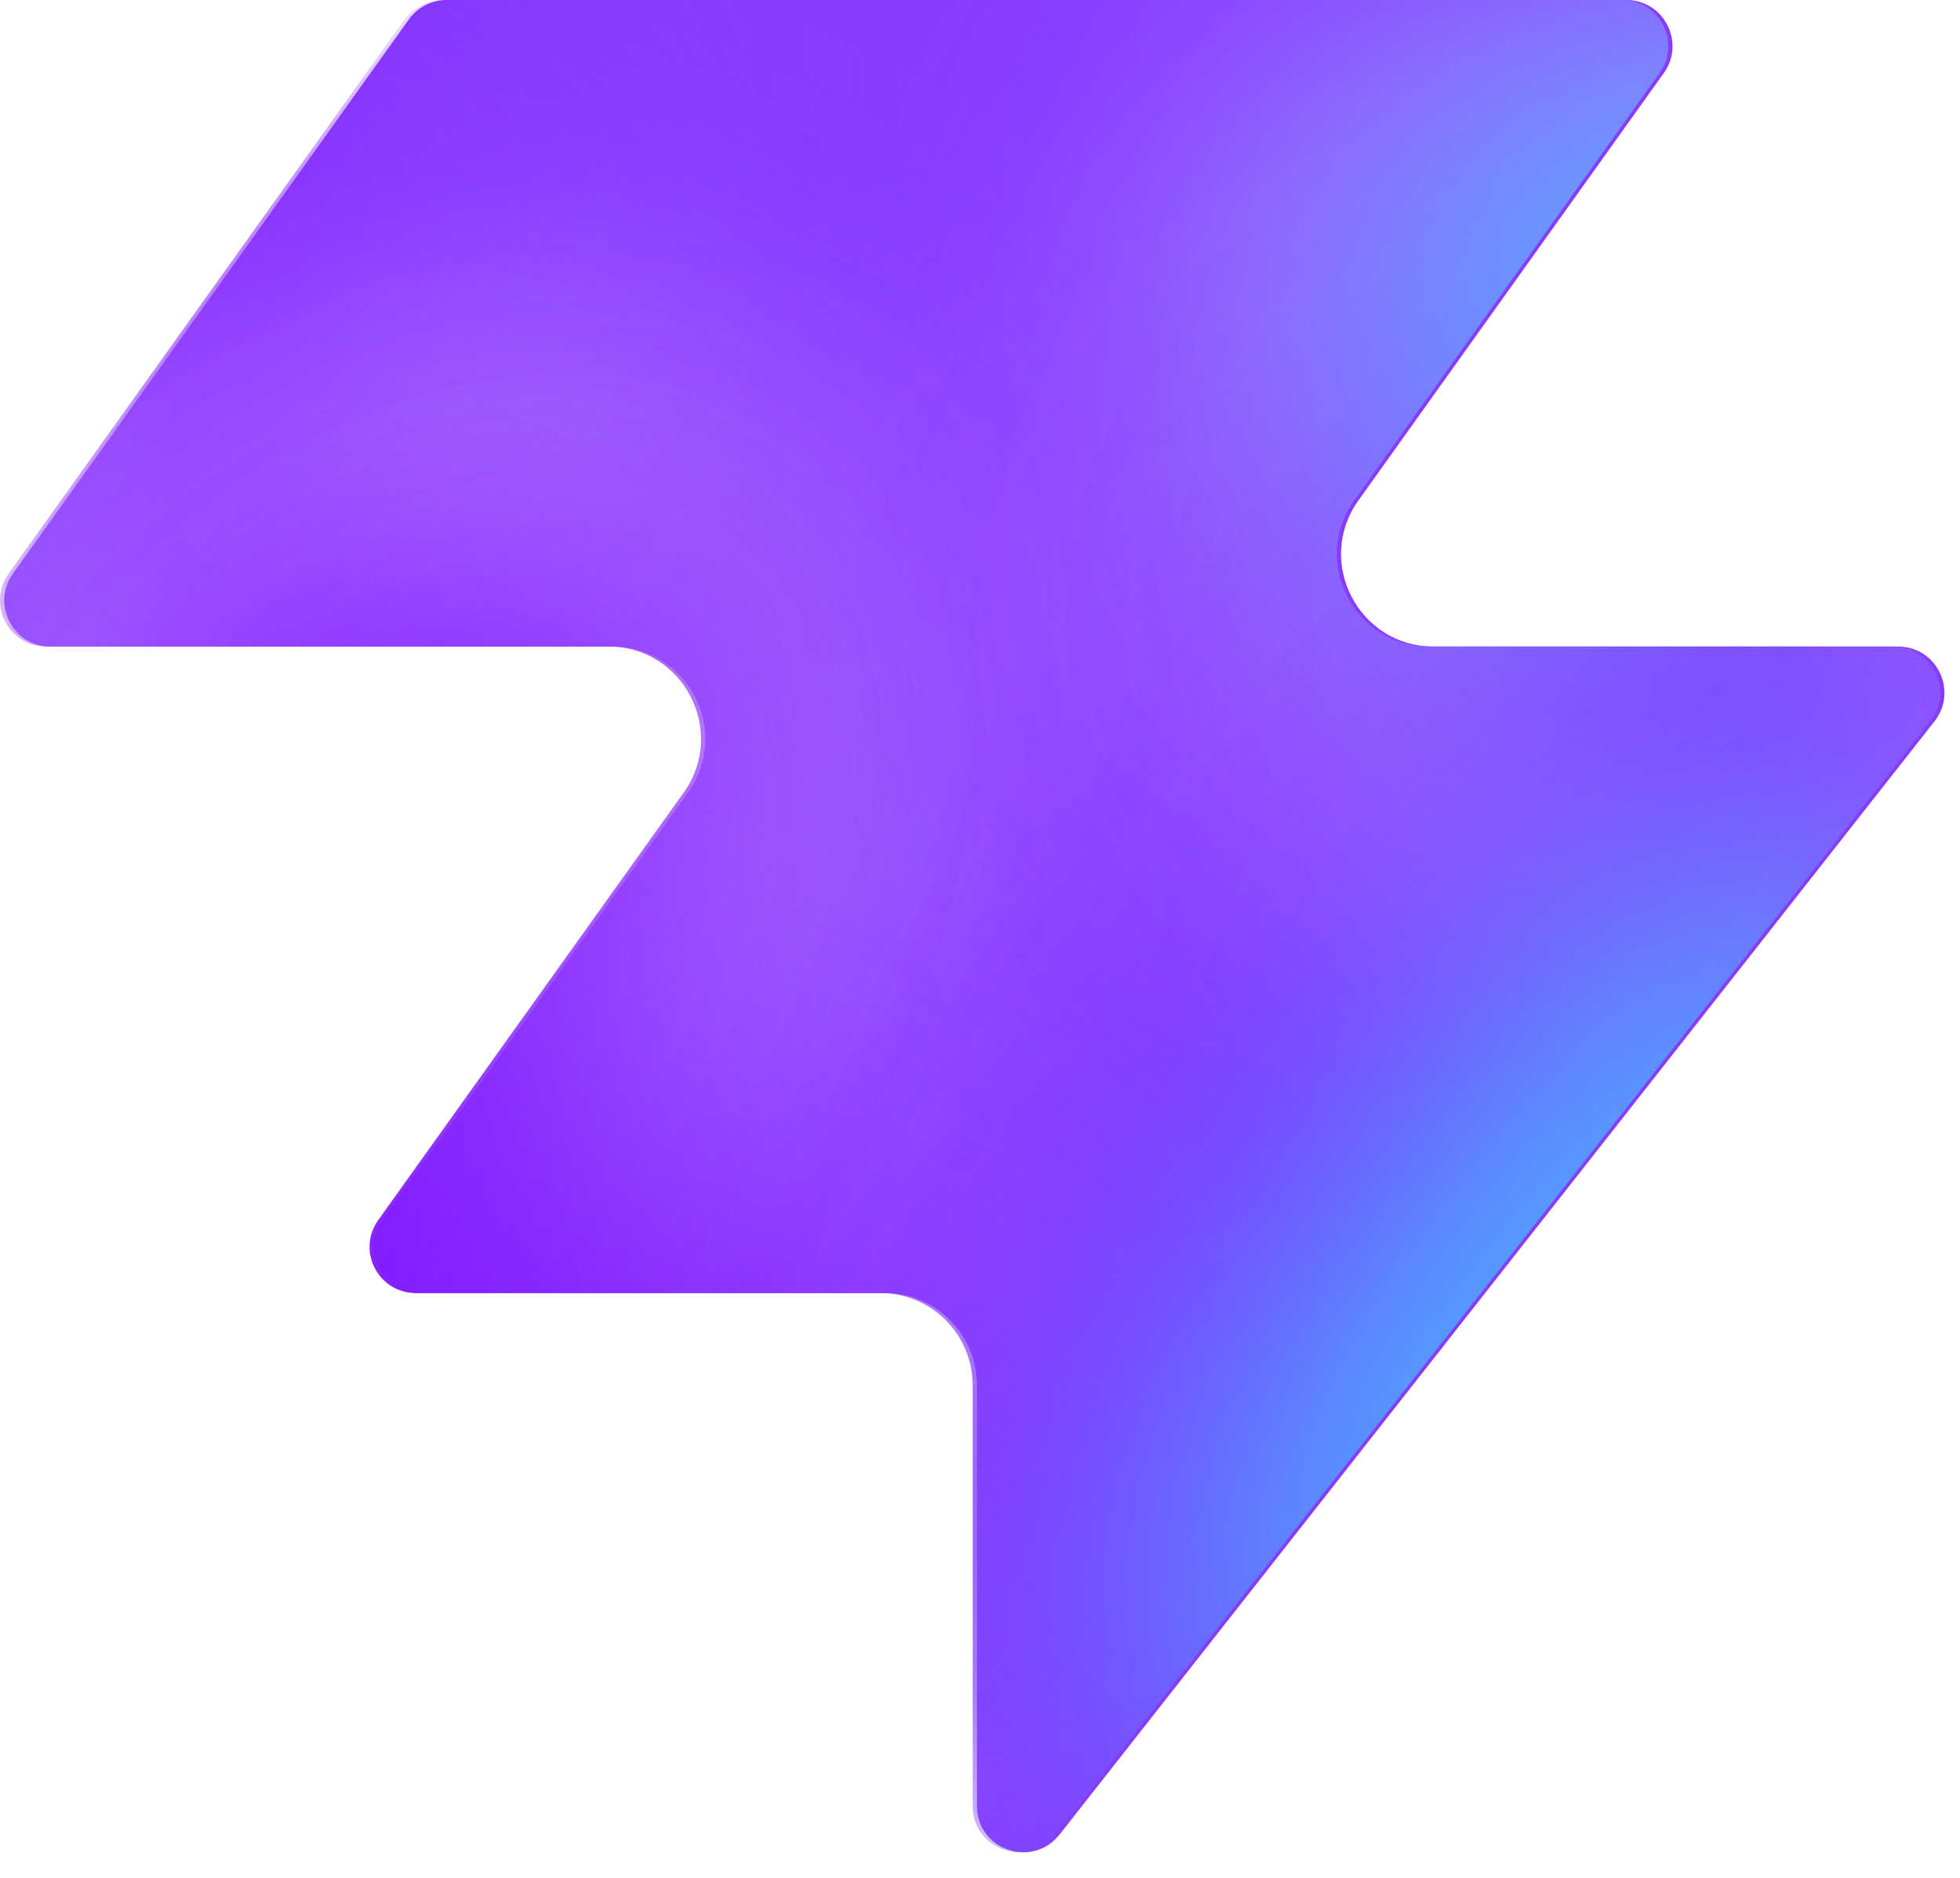
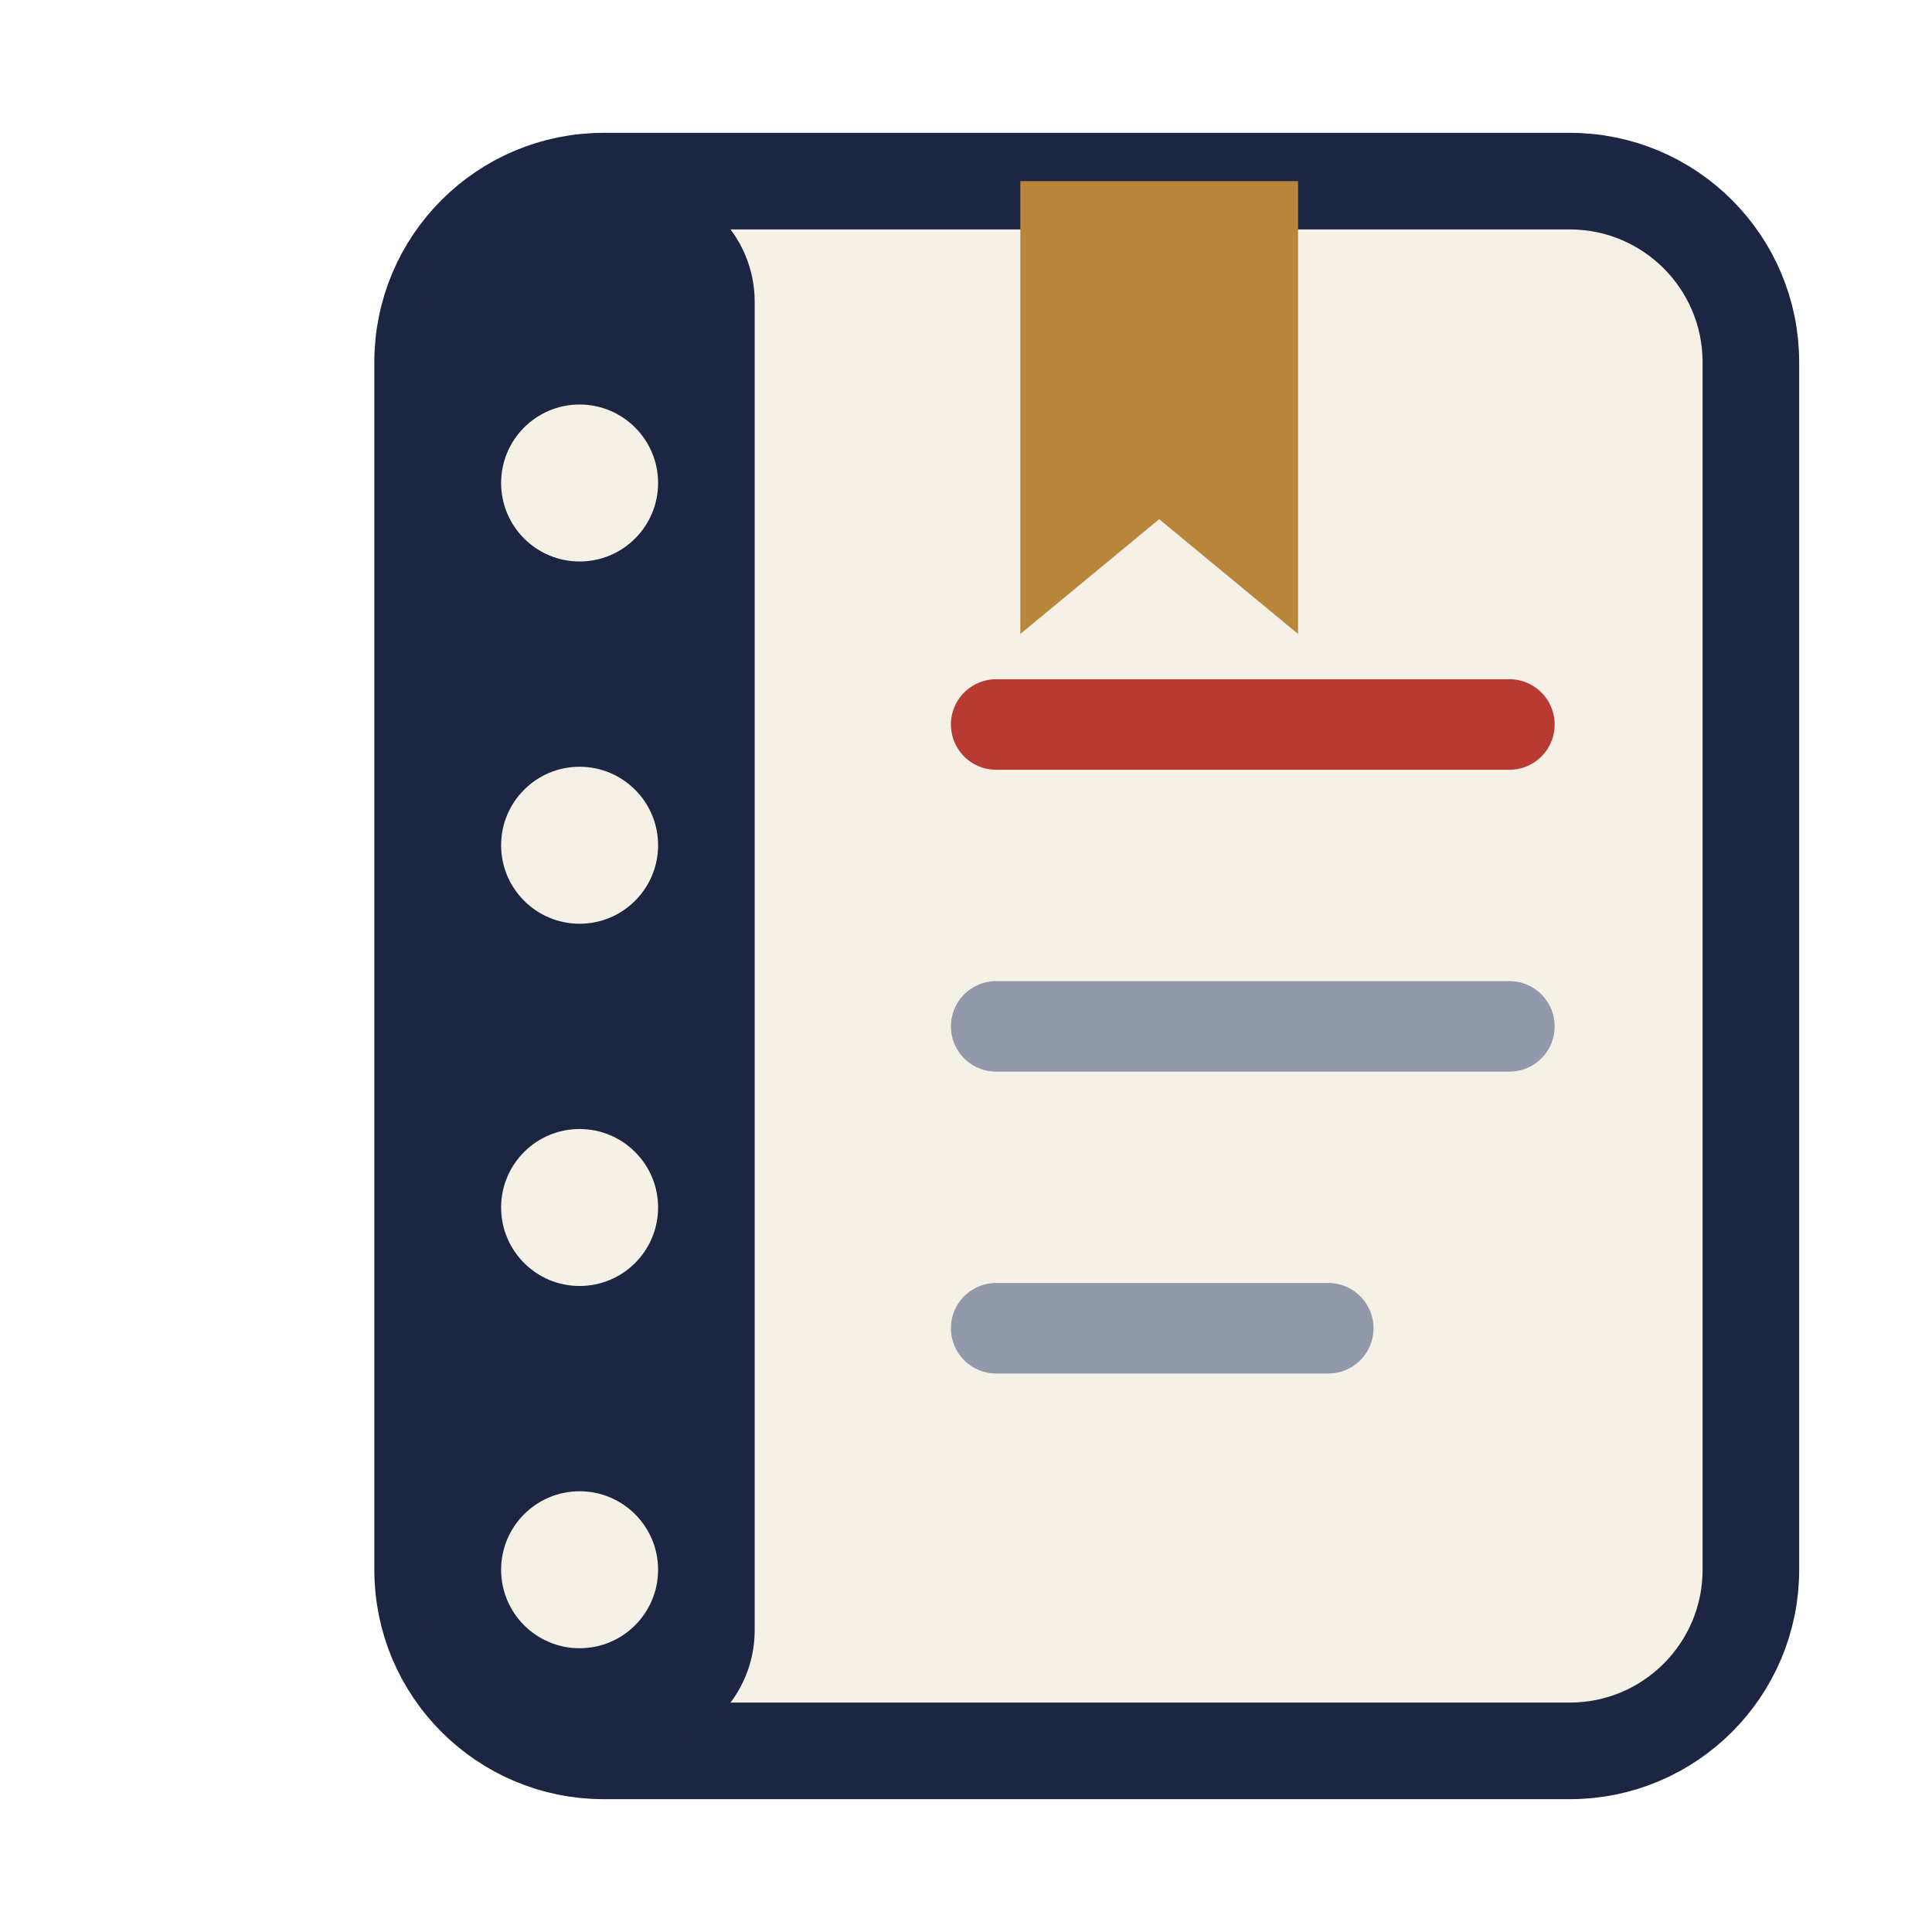
- <svg xmlns="http://www.w3.org/2000/svg" width="48" height="46" fill="none" viewBox="0 0 48 46">
-   <path fill="#863bff" d="M25.946 44.938c-.664.845-2.021.375-2.021-.698V33.937a2.26 2.26 0 0 0-2.262-2.262H10.287c-.92 0-1.456-1.04-.92-1.788l7.48-10.471c1.07-1.497 0-3.578-1.842-3.578H1.237c-.92 0-1.456-1.04-.92-1.788L10.013.474c.214-.297.556-.474.92-.474h28.894c.92 0 1.456 1.04.92 1.788l-7.48 10.471c-1.07 1.498 0 3.579 1.842 3.579h11.377c.943 0 1.473 1.088.89 1.83L25.947 44.94z" style="fill:#863bff;fill:color(display-p3 .525 .23 1);fill-opacity:1" />
-   <mask id="a" width="48" height="46" x="0" y="0" maskUnits="userSpaceOnUse" style="mask-type:alpha">
-     <path fill="#000" d="M25.842 44.938c-.664.844-2.021.375-2.021-.698V33.937a2.26 2.26 0 0 0-2.262-2.262H10.183c-.92 0-1.456-1.04-.92-1.788l7.48-10.471c1.07-1.498 0-3.579-1.842-3.579H1.133c-.92 0-1.456-1.04-.92-1.787L9.91.473c.214-.297.556-.474.92-.474h28.894c.92 0 1.456 1.04.92 1.788l-7.48 10.471c-1.07 1.498 0 3.578 1.842 3.578h11.377c.943 0 1.473 1.088.89 1.832L25.843 44.94z" style="fill:#000;fill-opacity:1" />
-   </mask>
-   <g mask="url(#a)">
-     <g filter="url(#b)">
-       <ellipse cx="5.508" cy="14.704" fill="#ede6ff" rx="5.508" ry="14.704" style="fill:#ede6ff;fill:color(display-p3 .927 .903 1);fill-opacity:1" transform="matrix(.00324 1 1 -.00324 -4.47 31.516)" />
-     </g>
-     <g filter="url(#c)">
-       <ellipse cx="10.399" cy="29.851" fill="#ede6ff" rx="10.399" ry="29.851" style="fill:#ede6ff;fill:color(display-p3 .927 .903 1);fill-opacity:1" transform="matrix(.00324 1 1 -.00324 -39.328 7.883)" />
-     </g>
-     <g filter="url(#d)">
-       <ellipse cx="5.508" cy="30.487" fill="#7e14ff" rx="5.508" ry="30.487" style="fill:#7e14ff;fill:color(display-p3 .492 .077 1);fill-opacity:1" transform="rotate(89.814 -25.913 -14.639)scale(1 -1)" />
-     </g>
-     <g filter="url(#e)">
-       <ellipse cx="5.508" cy="30.599" fill="#7e14ff" rx="5.508" ry="30.599" style="fill:#7e14ff;fill:color(display-p3 .492 .077 1);fill-opacity:1" transform="rotate(89.814 -32.644 -3.334)scale(1 -1)" />
-     </g>
-     <g filter="url(#f)">
-       <ellipse cx="5.508" cy="30.599" fill="#7e14ff" rx="5.508" ry="30.599" style="fill:#7e14ff;fill:color(display-p3 .492 .077 1);fill-opacity:1" transform="matrix(.00324 1 1 -.00324 -34.34 30.47)" />
-     </g>
-     <g filter="url(#g)">
-       <ellipse cx="14.072" cy="22.078" fill="#ede6ff" rx="14.072" ry="22.078" style="fill:#ede6ff;fill:color(display-p3 .927 .903 1);fill-opacity:1" transform="rotate(93.35 24.506 48.493)scale(-1 1)" />
-     </g>
-     <g filter="url(#h)">
-       <ellipse cx="3.47" cy="21.501" fill="#7e14ff" rx="3.47" ry="21.501" style="fill:#7e14ff;fill:color(display-p3 .492 .077 1);fill-opacity:1" transform="rotate(89.009 28.708 47.59)scale(-1 1)" />
-     </g>
-     <g filter="url(#i)">
-       <ellipse cx="3.47" cy="21.501" fill="#7e14ff" rx="3.47" ry="21.501" style="fill:#7e14ff;fill:color(display-p3 .492 .077 1);fill-opacity:1" transform="rotate(89.009 28.708 47.59)scale(-1 1)" />
-     </g>
-     <g filter="url(#j)">
-       <ellipse cx=".387" cy="8.972" fill="#7e14ff" rx="4.407" ry="29.108" style="fill:#7e14ff;fill:color(display-p3 .492 .077 1);fill-opacity:1" transform="rotate(39.51 .387 8.972)" />
-     </g>
-     <g filter="url(#k)">
-       <ellipse cx="47.523" cy="-6.092" fill="#7e14ff" rx="4.407" ry="29.108" style="fill:#7e14ff;fill:color(display-p3 .492 .077 1);fill-opacity:1" transform="rotate(37.892 47.523 -6.092)" />
-     </g>
-     <g filter="url(#l)">
-       <ellipse cx="41.412" cy="6.333" fill="#47bfff" rx="5.971" ry="9.665" style="fill:#47bfff;fill:color(display-p3 .28 .748 1);fill-opacity:1" transform="rotate(37.892 41.412 6.333)" />
-     </g>
-     <g filter="url(#m)">
-       <ellipse cx="-1.879" cy="38.332" fill="#7e14ff" rx="4.407" ry="29.108" style="fill:#7e14ff;fill:color(display-p3 .492 .077 1);fill-opacity:1" transform="rotate(37.892 -1.88 38.332)" />
-     </g>
-     <g filter="url(#n)">
-       <ellipse cx="-1.879" cy="38.332" fill="#7e14ff" rx="4.407" ry="29.108" style="fill:#7e14ff;fill:color(display-p3 .492 .077 1);fill-opacity:1" transform="rotate(37.892 -1.88 38.332)" />
-     </g>
-     <g filter="url(#o)">
-       <ellipse cx="35.651" cy="29.907" fill="#7e14ff" rx="4.407" ry="29.108" style="fill:#7e14ff;fill:color(display-p3 .492 .077 1);fill-opacity:1" transform="rotate(37.892 35.651 29.907)" />
-     </g>
-     <g filter="url(#p)">
-       <ellipse cx="38.418" cy="32.4" fill="#47bfff" rx="5.971" ry="15.297" style="fill:#47bfff;fill:color(display-p3 .28 .748 1);fill-opacity:1" transform="rotate(37.892 38.418 32.4)" />
-     </g>
-   </g>
-   <defs>
-     <filter id="b" width="60.045" height="41.654" x="-19.77" y="16.149" color-interpolation-filters="sRGB" filterUnits="userSpaceOnUse">
-       <feFlood flood-opacity="0" result="BackgroundImageFix" />
-       <feBlend in="SourceGraphic" in2="BackgroundImageFix" result="shape" />
-       <feGaussianBlur result="effect1_foregroundBlur_2002_17158" stdDeviation="7.659" />
-     </filter>
-     <filter id="c" width="90.34" height="51.437" x="-54.613" y="-7.533" color-interpolation-filters="sRGB" filterUnits="userSpaceOnUse">
-       <feFlood flood-opacity="0" result="BackgroundImageFix" />
-       <feBlend in="SourceGraphic" in2="BackgroundImageFix" result="shape" />
-       <feGaussianBlur result="effect1_foregroundBlur_2002_17158" stdDeviation="7.659" />
-     </filter>
-     <filter id="d" width="79.355" height="29.4" x="-49.64" y="2.03" color-interpolation-filters="sRGB" filterUnits="userSpaceOnUse">
-       <feFlood flood-opacity="0" result="BackgroundImageFix" />
-       <feBlend in="SourceGraphic" in2="BackgroundImageFix" result="shape" />
-       <feGaussianBlur result="effect1_foregroundBlur_2002_17158" stdDeviation="4.596" />
-     </filter>
-     <filter id="e" width="79.579" height="29.4" x="-45.045" y="20.029" color-interpolation-filters="sRGB" filterUnits="userSpaceOnUse">
-       <feFlood flood-opacity="0" result="BackgroundImageFix" />
-       <feBlend in="SourceGraphic" in2="BackgroundImageFix" result="shape" />
-       <feGaussianBlur result="effect1_foregroundBlur_2002_17158" stdDeviation="4.596" />
-     </filter>
-     <filter id="f" width="79.579" height="29.4" x="-43.513" y="21.178" color-interpolation-filters="sRGB" filterUnits="userSpaceOnUse">
-       <feFlood flood-opacity="0" result="BackgroundImageFix" />
-       <feBlend in="SourceGraphic" in2="BackgroundImageFix" result="shape" />
-       <feGaussianBlur result="effect1_foregroundBlur_2002_17158" stdDeviation="4.596" />
-     </filter>
-     <filter id="g" width="74.749" height="58.852" x="15.756" y="-17.901" color-interpolation-filters="sRGB" filterUnits="userSpaceOnUse">
-       <feFlood flood-opacity="0" result="BackgroundImageFix" />
-       <feBlend in="SourceGraphic" in2="BackgroundImageFix" result="shape" />
-       <feGaussianBlur result="effect1_foregroundBlur_2002_17158" stdDeviation="7.659" />
-     </filter>
-     <filter id="h" width="61.377" height="25.362" x="23.548" y="2.284" color-interpolation-filters="sRGB" filterUnits="userSpaceOnUse">
-       <feFlood flood-opacity="0" result="BackgroundImageFix" />
-       <feBlend in="SourceGraphic" in2="BackgroundImageFix" result="shape" />
-       <feGaussianBlur result="effect1_foregroundBlur_2002_17158" stdDeviation="4.596" />
-     </filter>
-     <filter id="i" width="61.377" height="25.362" x="23.548" y="2.284" color-interpolation-filters="sRGB" filterUnits="userSpaceOnUse">
-       <feFlood flood-opacity="0" result="BackgroundImageFix" />
-       <feBlend in="SourceGraphic" in2="BackgroundImageFix" result="shape" />
-       <feGaussianBlur result="effect1_foregroundBlur_2002_17158" stdDeviation="4.596" />
-     </filter>
-     <filter id="j" width="56.045" height="63.649" x="-27.636" y="-22.853" color-interpolation-filters="sRGB" filterUnits="userSpaceOnUse">
-       <feFlood flood-opacity="0" result="BackgroundImageFix" />
-       <feBlend in="SourceGraphic" in2="BackgroundImageFix" result="shape" />
-       <feGaussianBlur result="effect1_foregroundBlur_2002_17158" stdDeviation="4.596" />
-     </filter>
-     <filter id="k" width="54.814" height="64.646" x="20.116" y="-38.415" color-interpolation-filters="sRGB" filterUnits="userSpaceOnUse">
-       <feFlood flood-opacity="0" result="BackgroundImageFix" />
-       <feBlend in="SourceGraphic" in2="BackgroundImageFix" result="shape" />
-       <feGaussianBlur result="effect1_foregroundBlur_2002_17158" stdDeviation="4.596" />
-     </filter>
-     <filter id="l" width="33.541" height="35.313" x="24.641" y="-11.323" color-interpolation-filters="sRGB" filterUnits="userSpaceOnUse">
-       <feFlood flood-opacity="0" result="BackgroundImageFix" />
-       <feBlend in="SourceGraphic" in2="BackgroundImageFix" result="shape" />
-       <feGaussianBlur result="effect1_foregroundBlur_2002_17158" stdDeviation="4.596" />
-     </filter>
-     <filter id="m" width="54.814" height="64.646" x="-29.286" y="6.009" color-interpolation-filters="sRGB" filterUnits="userSpaceOnUse">
-       <feFlood flood-opacity="0" result="BackgroundImageFix" />
-       <feBlend in="SourceGraphic" in2="BackgroundImageFix" result="shape" />
-       <feGaussianBlur result="effect1_foregroundBlur_2002_17158" stdDeviation="4.596" />
-     </filter>
-     <filter id="n" width="54.814" height="64.646" x="-29.286" y="6.009" color-interpolation-filters="sRGB" filterUnits="userSpaceOnUse">
-       <feFlood flood-opacity="0" result="BackgroundImageFix" />
-       <feBlend in="SourceGraphic" in2="BackgroundImageFix" result="shape" />
-       <feGaussianBlur result="effect1_foregroundBlur_2002_17158" stdDeviation="4.596" />
-     </filter>
-     <filter id="o" width="54.814" height="64.646" x="8.244" y="-2.416" color-interpolation-filters="sRGB" filterUnits="userSpaceOnUse">
-       <feFlood flood-opacity="0" result="BackgroundImageFix" />
-       <feBlend in="SourceGraphic" in2="BackgroundImageFix" result="shape" />
-       <feGaussianBlur result="effect1_foregroundBlur_2002_17158" stdDeviation="4.596" />
-     </filter>
-     <filter id="p" width="39.409" height="43.623" x="18.713" y="10.588" color-interpolation-filters="sRGB" filterUnits="userSpaceOnUse">
-       <feFlood flood-opacity="0" result="BackgroundImageFix" />
-       <feBlend in="SourceGraphic" in2="BackgroundImageFix" result="shape" />
-       <feGaussianBlur result="effect1_foregroundBlur_2002_17158" stdDeviation="4.596" />
-     </filter>
-   </defs>
+ <svg xmlns="http://www.w3.org/2000/svg" viewBox="0 0 32 32">
+   <rect x="7" y="3" width="22" height="26" rx="3" fill="#f5f1e7" stroke="#1c2541" stroke-width="1.6" />
+   <rect x="7" y="3" width="5.5" height="26" rx="2" fill="#1c2541" />
+   <circle cx="9.6" cy="8" r="1.3" fill="#f5f1e7" />
+   <circle cx="9.6" cy="14" r="1.3" fill="#f5f1e7" />
+   <circle cx="9.6" cy="20" r="1.3" fill="#f5f1e7" />
+   <circle cx="9.6" cy="26" r="1.3" fill="#f5f1e7" />
+   <line x1="16.5" y1="12" x2="25" y2="12" stroke="#b93a32" stroke-width="1.5" stroke-linecap="round" />
+   <line x1="16.5" y1="17" x2="25" y2="17" stroke="#42507a" stroke-width="1.5" stroke-linecap="round" opacity="0.55" />
+   <line x1="16.5" y1="22" x2="22" y2="22" stroke="#42507a" stroke-width="1.5" stroke-linecap="round" opacity="0.55" />
+   <path d="M21.5 3v7.5l-2.3-1.9-2.3 1.9V3z" fill="#b8863b" />
</svg>
